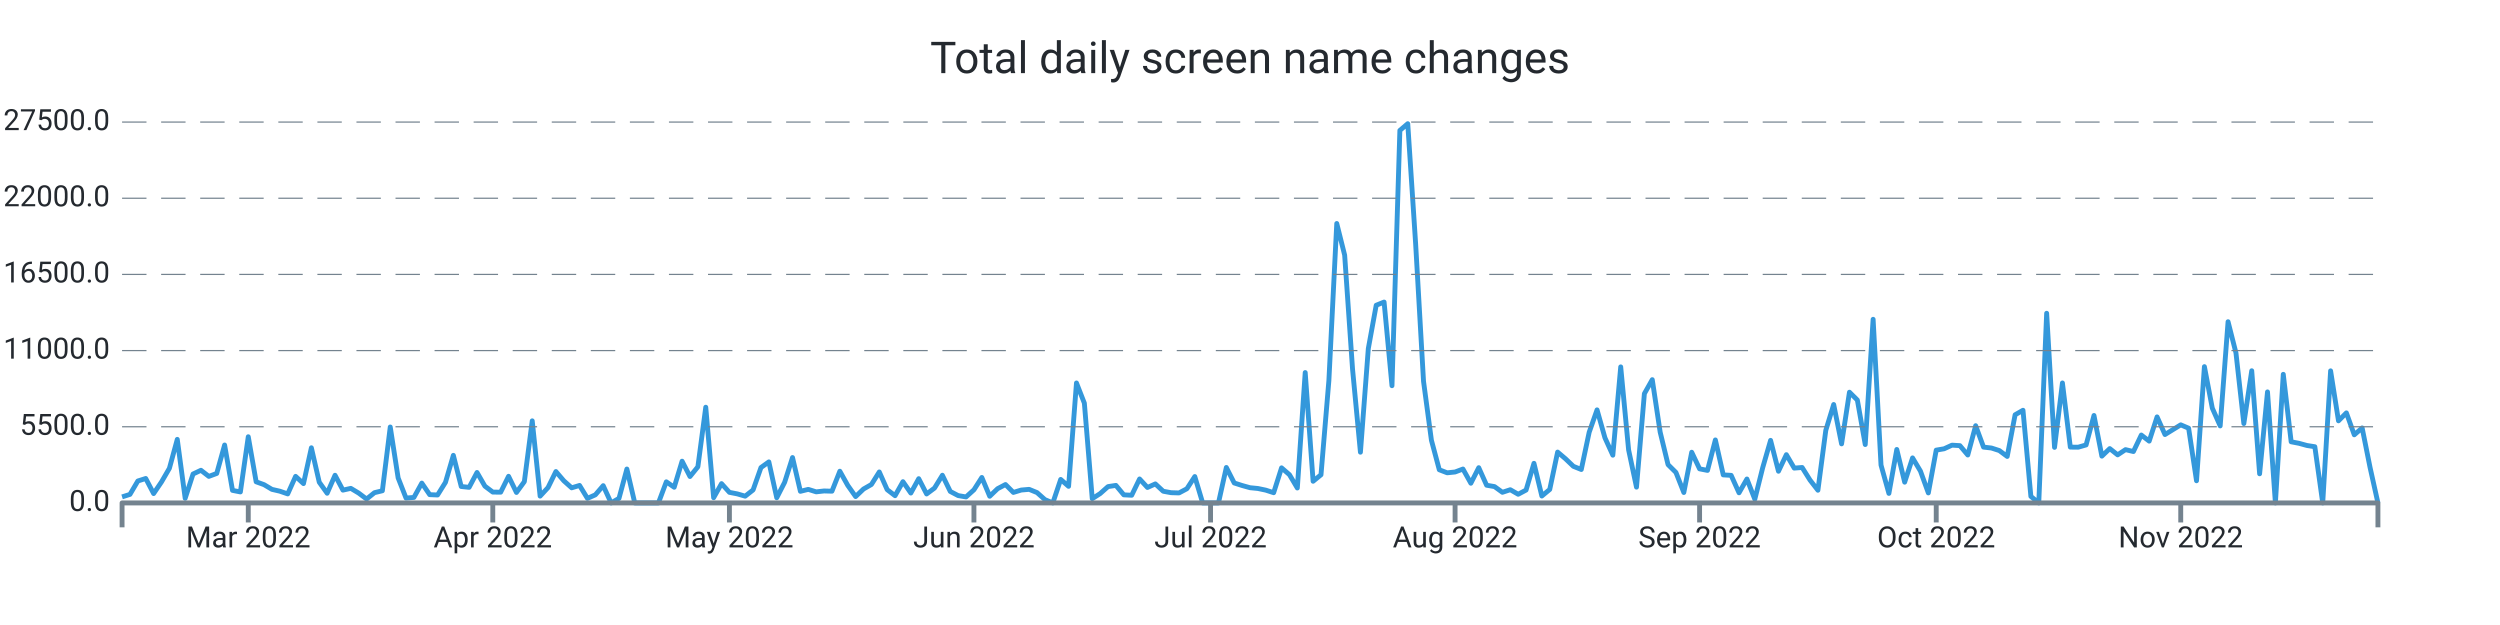
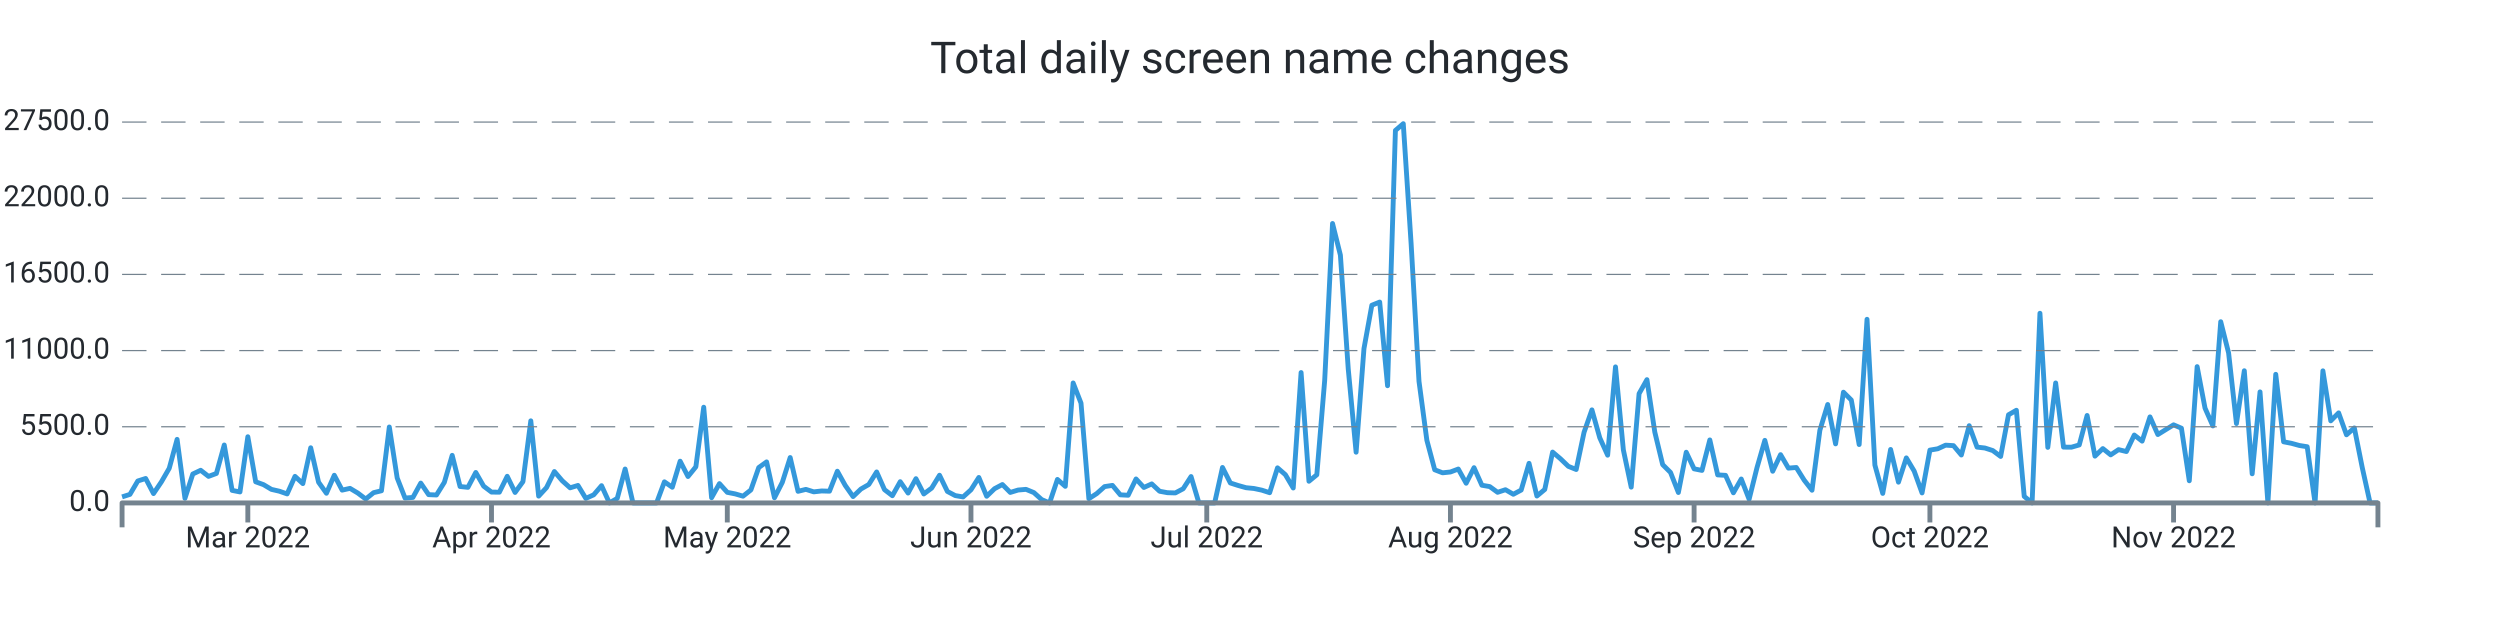
<svg xmlns="http://www.w3.org/2000/svg" width="1024.0" height="256.0" viewBox="0 0 1024.0 256.0" preserveAspectRatio="xMidYMid meet">
-   <path stroke="#3498db" stroke-linejoin="round" d="M 50.0 203.527 L 50 203.527L 53.231 202.506L 56.462 197.014L 59.692 195.988L 62.923 202.165L 66.154 197.389L 69.385 191.818L 72.615 179.968L 75.846 204.105L 79.077 194.155L 82.308 192.624L 85.538 195.125L 88.769 193.928L 92 182.271L 95.231 200.861L 98.462 201.496L 101.692 178.89L 104.923 197.349L 108.154 198.518L 111.385 200.446L 114.615 201.19L 117.846 202.307L 121.077 195.125L 124.308 198.081L 127.538 183.411L 130.769 197.519L 134 202.035L 137.231 194.666L 140.462 200.758L 143.692 200.032L 146.923 201.972L 150.154 204.406L 153.385 201.797L 156.615 201.019L 159.846 174.896L 163.077 195.761L 166.308 204.003L 169.538 203.742L 172.769 197.882L 176 202.608L 179.231 202.744L 182.462 197.57L 185.692 186.514L 188.923 199.272L 192.154 199.613L 195.385 193.52L 198.615 199.13L 201.846 201.558L 205.077 201.598L 208.308 195.091L 211.538 201.711L 214.769 197.281L 218 172.378L 221.231 203.209L 224.462 199.715L 227.692 193.14L 230.923 196.918L 234.154 199.811L 237.385 198.835L 240.615 204.134L 243.846 202.687L 247.077 198.926L 250.308 206L 253.538 204.128L 256.769 192.119L 260 206L 263.231 206L 266.462 206L 269.692 206L 272.923 197.355L 276.154 199.578L 279.385 188.902L 282.615 195.182L 285.846 191.206L 289.077 166.801L 292.308 203.861L 295.538 198.092L 298.769 201.666L 302 202.296L 305.231 203.232L 308.462 200.679L 311.692 191.512L 314.923 189.192L 318.154 203.878L 321.385 197.559L 324.615 187.41L 327.846 201.246L 331.077 200.446L 334.308 201.462L 337.538 201.099L 340.769 201.19L 344 193.015L 347.231 198.801L 350.462 203.391L 353.692 200.305L 356.923 198.455L 360.154 193.31L 363.385 200.566L 366.615 203.039L 369.846 197.298L 373.077 201.955L 376.308 196.067L 379.538 202.324L 382.769 199.919L 386 194.66L 389.231 201.292L 392.462 202.993L 395.692 203.544L 398.923 200.622L 402.154 195.568L 405.385 203.271L 408.615 200.168L 411.846 198.461L 415.077 201.7L 418.308 200.719L 421.538 200.441L 424.769 201.762L 428 204.644L 431.231 206L 434.462 196.379L 437.692 199.204L 440.923 156.863L 444.154 165.128L 447.385 204.258L 450.615 202.177L 453.846 199.312L 457.077 198.818L 460.308 202.687L 463.538 202.852L 466.769 196.186L 470 199.669L 473.231 198.206L 476.462 201.218L 479.692 201.808L 482.923 201.904L 486.154 200.191L 489.385 195.193L 492.615 206L 495.846 206L 499.077 206L 502.308 191.472L 505.538 197.826L 508.769 198.864L 512 199.766L 515.231 200.083L 518.462 200.764L 521.692 201.808L 524.923 191.631L 528.154 194.428L 531.385 199.885L 534.615 152.597L 537.846 197.122L 541.077 194.467L 544.308 155.898L 547.538 91.547L 550.769 104.492L 554 151.167L 557.231 185.221L 560.462 142.766L 563.692 125.027L 566.923 123.728L 570.154 157.986L 573.385 53.426L 576.615 50.664L 579.846 99.92L 583.077 156.199L 586.308 180.32L 589.538 192.419L 592.769 193.662L 596 193.327L 599.231 192.119L 602.462 197.933L 605.692 191.563L 608.923 198.756L 612.154 199.306L 615.385 201.649L 618.615 200.588L 621.846 202.449L 625.077 200.73L 628.308 189.776L 631.538 203.169L 634.769 200.48L 638 185.175L 641.231 187.915L 644.462 191.007L 647.692 192.306L 650.923 177.063L 654.154 167.879L 657.385 179.333L 660.615 186.446L 663.846 150.277L 667.077 184.273L 670.308 199.533L 673.538 161.237L 676.769 155.507L 680 176.984L 683.231 190.309L 686.462 193.514L 689.692 201.728L 692.923 185.238L 696.154 192.039L 699.385 192.68L 702.615 180.195L 705.846 194.513L 709.077 194.7L 712.308 201.853L 715.538 196.198L 718.769 204.485L 722 191.569L 725.231 180.376L 728.462 193.021L 731.692 186.225L 734.923 191.739L 738.154 191.478L 741.385 196.646L 744.615 200.798L 747.846 176.252L 751.077 165.69L 754.308 181.811L 757.538 160.647L 760.769 163.852L 764 182.084L 767.231 130.791L 770.462 190.491L 773.692 202.097L 776.923 184.098L 780.154 197.497L 783.385 187.552L 786.615 192.958L 789.846 201.899L 793.077 184.37L 796.308 183.82L 799.538 182.339L 802.769 182.532L 806 186.372L 809.231 174.369L 812.462 183.139L 815.692 183.508L 818.923 184.551L 822.154 186.957L 825.385 169.899L 828.615 168.044L 831.846 203.317L 835.077 206L 838.308 128.318L 841.538 183.241L 844.769 156.857L 848 183.133L 851.231 183.173L 854.462 182.248L 857.692 170.177L 860.923 186.838L 864.154 183.74L 867.385 186.31L 870.615 184.171L 873.846 184.949L 877.077 178.192L 880.308 180.688L 883.538 170.761L 886.769 177.988L 890 175.991L 893.231 174.011L 896.462 175.396L 899.692 196.918L 902.923 150.18L 906.154 167.153L 909.385 174.454L 912.615 131.778L 915.846 144.542L 919.077 173.484L 922.308 151.859L 925.538 194.065L 928.769 160.527L 932 206L 935.231 153.323L 938.462 180.961L 941.692 181.585L 944.923 182.47L 948.154 182.98L 951.385 206L 954.615 151.899L 957.846 172.366L 961.077 169.11L 964.308 178.096L 967.538 175.277L 970.769 191.444L 974 206" stroke-width="2.0" fill="none" />
+   <path stroke="#3498db" stroke-linejoin="round" d="M 50.0 203.527 L 50 203.527L 53.22 202.506L 56.439 197.014L 59.659 195.988L 62.878 202.165L 66.098 197.389L 69.317 191.818L 72.537 179.968L 75.756 204.105L 78.976 194.155L 82.195 192.624L 85.415 195.125L 88.634 193.928L 91.854 182.271L 95.073 200.861L 98.293 201.496L 101.512 178.89L 104.732 197.349L 107.951 198.518L 111.171 200.446L 114.39 201.19L 117.61 202.307L 120.829 195.125L 124.049 198.081L 127.268 183.411L 130.488 197.519L 133.707 202.035L 136.927 194.666L 140.146 200.758L 143.366 200.032L 146.585 201.972L 149.805 204.406L 153.024 201.797L 156.244 201.019L 159.463 174.896L 162.683 195.761L 165.902 204.003L 169.122 203.742L 172.341 197.882L 175.561 202.608L 178.78 202.744L 182 197.57L 185.22 186.514L 188.439 199.272L 191.659 199.613L 194.878 193.52L 198.098 199.13L 201.317 201.558L 204.537 201.598L 207.756 195.091L 210.976 201.711L 214.195 197.281L 217.415 172.378L 220.634 203.209L 223.854 199.715L 227.073 193.14L 230.293 196.918L 233.512 199.811L 236.732 198.835L 239.951 204.134L 243.171 202.687L 246.39 198.926L 249.61 206L 252.829 204.128L 256.049 192.119L 259.268 206L 262.488 206L 265.707 206L 268.927 206L 272.146 197.355L 275.366 199.578L 278.585 188.902L 281.805 195.182L 285.024 191.206L 288.244 166.801L 291.463 203.861L 294.683 198.092L 297.902 201.666L 301.122 202.296L 304.341 203.232L 307.561 200.679L 310.78 191.512L 314 189.192L 317.22 203.878L 320.439 197.559L 323.659 187.41L 326.878 201.246L 330.098 200.446L 333.317 201.462L 336.537 201.099L 339.756 201.19L 342.976 193.015L 346.195 198.801L 349.415 203.391L 352.634 200.305L 355.854 198.455L 359.073 193.31L 362.293 200.566L 365.512 203.039L 368.732 197.298L 371.951 201.955L 375.171 196.067L 378.39 202.324L 381.61 199.919L 384.829 194.66L 388.049 201.292L 391.268 202.993L 394.488 203.544L 397.707 200.622L 400.927 195.568L 404.146 203.271L 407.366 200.168L 410.585 198.461L 413.805 201.7L 417.024 200.719L 420.244 200.441L 423.463 201.762L 426.683 204.644L 429.902 206L 433.122 196.379L 436.341 199.204L 439.561 156.863L 442.78 165.128L 446 204.258L 449.22 202.177L 452.439 199.312L 455.659 198.818L 458.878 202.687L 462.098 202.852L 465.317 196.186L 468.537 199.669L 471.756 198.206L 474.976 201.218L 478.195 201.808L 481.415 201.904L 484.634 200.191L 487.854 195.193L 491.073 206L 494.293 206L 497.512 206L 500.732 191.472L 503.951 197.826L 507.171 198.864L 510.39 199.766L 513.61 200.083L 516.829 200.764L 520.049 201.808L 523.268 191.631L 526.488 194.428L 529.707 199.885L 532.927 152.597L 536.146 197.122L 539.366 194.467L 542.585 155.898L 545.805 91.547L 549.024 104.492L 552.244 151.167L 555.463 185.221L 558.683 142.766L 561.902 125.027L 565.122 123.728L 568.341 157.986L 571.561 53.426L 574.78 50.664L 578 99.92L 581.22 156.199L 584.439 180.32L 587.659 192.419L 590.878 193.662L 594.098 193.327L 597.317 192.119L 600.537 197.933L 603.756 191.563L 606.976 198.756L 610.195 199.306L 613.415 201.649L 616.634 200.588L 619.854 202.449L 623.073 200.73L 626.293 189.776L 629.512 203.169L 632.732 200.48L 635.951 185.175L 639.171 187.915L 642.39 191.007L 645.61 192.306L 648.829 177.063L 652.049 167.879L 655.268 179.333L 658.488 186.446L 661.707 150.277L 664.927 184.273L 668.146 199.533L 671.366 161.237L 674.585 155.507L 677.805 176.984L 681.024 190.309L 684.244 193.514L 687.463 201.728L 690.683 185.238L 693.902 192.039L 697.122 192.68L 700.341 180.195L 703.561 194.513L 706.78 194.7L 710 201.853L 713.22 196.198L 716.439 204.485L 719.659 191.569L 722.878 180.376L 726.098 193.021L 729.317 186.225L 732.537 191.739L 735.756 191.478L 738.976 196.646L 742.195 200.798L 745.415 176.252L 748.634 165.69L 751.854 181.811L 755.073 160.647L 758.293 163.852L 761.512 182.084L 764.732 130.791L 767.951 190.491L 771.171 202.097L 774.39 184.098L 777.61 197.497L 780.829 187.552L 784.049 192.958L 787.268 201.899L 790.488 184.37L 793.707 183.82L 796.927 182.339L 800.146 182.532L 803.366 186.372L 806.585 174.369L 809.805 183.139L 813.024 183.508L 816.244 184.551L 819.463 186.957L 822.683 169.899L 825.902 168.044L 829.122 203.317L 832.341 206L 835.561 128.318L 838.78 183.241L 842 156.857L 845.22 183.133L 848.439 183.173L 851.659 182.248L 854.878 170.177L 858.098 186.838L 861.317 183.74L 864.537 186.31L 867.756 184.171L 870.976 184.949L 874.195 178.192L 877.415 180.688L 880.634 170.761L 883.854 177.988L 887.073 175.991L 890.293 174.011L 893.512 175.396L 896.732 196.918L 899.951 150.18L 903.171 167.153L 906.39 174.454L 909.61 131.778L 912.829 144.542L 916.049 173.484L 919.268 151.859L 922.488 194.065L 925.707 160.527L 928.927 206L 932.146 153.323L 935.366 180.961L 938.585 181.585L 941.805 182.47L 945.024 182.98L 948.244 206L 951.463 151.899L 954.683 172.366L 957.902 169.11L 961.122 178.096L 964.341 175.277L 967.561 191.444L 970.78 206L 974 206" stroke-width="2.0" fill="none" />
  <text x="45.0" font-family="-apple-system, system-ui, BlinkMacSystemFont, Roboto" y="50.0" dominant-baseline="middle" text-anchor="end" font-size="12" fill="#24292f">27500.0</text>
  <path stroke="#74838f" stroke-dasharray="10 6" stroke-width="0.5" d="M 50.0 50.0 L 974.0 50.0" />
  <text x="45.0" font-family="-apple-system, system-ui, BlinkMacSystemFont, Roboto" y="81.2" dominant-baseline="middle" text-anchor="end" font-size="12" fill="#24292f">22000.0</text>
  <path stroke="#74838f" stroke-dasharray="10 6" stroke-width="0.5" d="M 50.0 81.2 L 974.0 81.2" />
  <text x="45.0" font-family="-apple-system, system-ui, BlinkMacSystemFont, Roboto" y="112.4" dominant-baseline="middle" text-anchor="end" font-size="12" fill="#24292f">16500.0</text>
  <path stroke="#74838f" stroke-dasharray="10 6" stroke-width="0.5" d="M 50.0 112.4 L 974.0 112.4" />
  <text x="45.0" font-family="-apple-system, system-ui, BlinkMacSystemFont, Roboto" y="143.6" dominant-baseline="middle" text-anchor="end" font-size="12" fill="#24292f">11000.0</text>
  <path stroke="#74838f" stroke-dasharray="10 6" stroke-width="0.5" d="M 50.0 143.6 L 974.0 143.6" />
  <text x="45.0" font-family="-apple-system, system-ui, BlinkMacSystemFont, Roboto" y="174.8" dominant-baseline="middle" text-anchor="end" font-size="12" fill="#24292f">5500.0</text>
  <path stroke="#74838f" stroke-dasharray="10 6" stroke-width="0.5" d="M 50.0 174.8 L 974.0 174.8" />
  <text x="45.0" font-family="-apple-system, system-ui, BlinkMacSystemFont, Roboto" y="206.0" dominant-baseline="middle" text-anchor="end" font-size="12" fill="#24292f">0.0</text>
-   <path stroke="#74838f" stroke-width="2.0" d="M 101.692 206.0 L 101.692 214.0" />
-   <text x="101.692" font-family="-apple-system, system-ui, BlinkMacSystemFont, Roboto" y="216.0" dominant-baseline="hanging" text-anchor="middle" font-size="12" fill="#24292f">Mar 2022</text>
-   <path stroke="#74838f" stroke-width="2.0" d="M 201.846 206.0 L 201.846 214.0" />
-   <text x="201.846" font-family="-apple-system, system-ui, BlinkMacSystemFont, Roboto" y="216.0" dominant-baseline="hanging" text-anchor="middle" font-size="12" fill="#24292f">Apr 2022</text>
-   <path stroke="#74838f" stroke-width="2.0" d="M 298.769 206.0 L 298.769 214.0" />
-   <text x="298.769" font-family="-apple-system, system-ui, BlinkMacSystemFont, Roboto" y="216.0" dominant-baseline="hanging" text-anchor="middle" font-size="12" fill="#24292f">May 2022</text>
-   <path stroke="#74838f" stroke-width="2.0" d="M 398.923 206.0 L 398.923 214.0" />
-   <text x="398.923" font-family="-apple-system, system-ui, BlinkMacSystemFont, Roboto" y="216.0" dominant-baseline="hanging" text-anchor="middle" font-size="12" fill="#24292f">Jun 2022</text>
-   <path stroke="#74838f" stroke-width="2.0" d="M 495.846 206.0 L 495.846 214.0" />
-   <text x="495.846" font-family="-apple-system, system-ui, BlinkMacSystemFont, Roboto" y="216.0" dominant-baseline="hanging" text-anchor="middle" font-size="12" fill="#24292f">Jul 2022</text>
-   <path stroke="#74838f" stroke-width="2.0" d="M 596.0 206.0 L 596.0 214.0" />
-   <text x="596.0" font-family="-apple-system, system-ui, BlinkMacSystemFont, Roboto" y="216.0" dominant-baseline="hanging" text-anchor="middle" font-size="12" fill="#24292f">Aug 2022</text>
-   <path stroke="#74838f" stroke-width="2.0" d="M 696.154 206.0 L 696.154 214.0" />
-   <text x="696.154" font-family="-apple-system, system-ui, BlinkMacSystemFont, Roboto" y="216.0" dominant-baseline="hanging" text-anchor="middle" font-size="12" fill="#24292f">Sep 2022</text>
-   <path stroke="#74838f" stroke-width="2.0" d="M 793.077 206.0 L 793.077 214.0" />
-   <text x="793.077" font-family="-apple-system, system-ui, BlinkMacSystemFont, Roboto" y="216.0" dominant-baseline="hanging" text-anchor="middle" font-size="12" fill="#24292f">Oct 2022</text>
-   <path stroke="#74838f" stroke-width="2.0" d="M 893.231 206.0 L 893.231 214.0" />
-   <text x="893.231" font-family="-apple-system, system-ui, BlinkMacSystemFont, Roboto" y="216.0" dominant-baseline="hanging" text-anchor="middle" font-size="12" fill="#24292f">Nov 2022</text>
+   <path stroke="#74838f" stroke-width="2.0" d="M 101.512 206.0 L 101.512 214.0" />
+   <text x="101.512" font-family="-apple-system, system-ui, BlinkMacSystemFont, Roboto" y="216.0" dominant-baseline="hanging" text-anchor="middle" font-size="12" fill="#24292f">Mar 2022</text>
+   <path stroke="#74838f" stroke-width="2.0" d="M 201.317 206.0 L 201.317 214.0" />
+   <text x="201.317" font-family="-apple-system, system-ui, BlinkMacSystemFont, Roboto" y="216.0" dominant-baseline="hanging" text-anchor="middle" font-size="12" fill="#24292f">Apr 2022</text>
+   <path stroke="#74838f" stroke-width="2.0" d="M 297.902 206.0 L 297.902 214.0" />
+   <text x="297.902" font-family="-apple-system, system-ui, BlinkMacSystemFont, Roboto" y="216.0" dominant-baseline="hanging" text-anchor="middle" font-size="12" fill="#24292f">May 2022</text>
+   <path stroke="#74838f" stroke-width="2.0" d="M 397.707 206.0 L 397.707 214.0" />
+   <text x="397.707" font-family="-apple-system, system-ui, BlinkMacSystemFont, Roboto" y="216.0" dominant-baseline="hanging" text-anchor="middle" font-size="12" fill="#24292f">Jun 2022</text>
+   <path stroke="#74838f" stroke-width="2.0" d="M 494.293 206.0 L 494.293 214.0" />
+   <text x="494.293" font-family="-apple-system, system-ui, BlinkMacSystemFont, Roboto" y="216.0" dominant-baseline="hanging" text-anchor="middle" font-size="12" fill="#24292f">Jul 2022</text>
+   <path stroke="#74838f" stroke-width="2.0" d="M 594.098 206.0 L 594.098 214.0" />
+   <text x="594.098" font-family="-apple-system, system-ui, BlinkMacSystemFont, Roboto" y="216.0" dominant-baseline="hanging" text-anchor="middle" font-size="12" fill="#24292f">Aug 2022</text>
+   <path stroke="#74838f" stroke-width="2.0" d="M 693.902 206.0 L 693.902 214.0" />
+   <text x="693.902" font-family="-apple-system, system-ui, BlinkMacSystemFont, Roboto" y="216.0" dominant-baseline="hanging" text-anchor="middle" font-size="12" fill="#24292f">Sep 2022</text>
+   <path stroke="#74838f" stroke-width="2.0" d="M 790.488 206.0 L 790.488 214.0" />
+   <text x="790.488" font-family="-apple-system, system-ui, BlinkMacSystemFont, Roboto" y="216.0" dominant-baseline="hanging" text-anchor="middle" font-size="12" fill="#24292f">Oct 2022</text>
+   <path stroke="#74838f" stroke-width="2.0" d="M 890.293 206.0 L 890.293 214.0" />
+   <text x="890.293" font-family="-apple-system, system-ui, BlinkMacSystemFont, Roboto" y="216.0" dominant-baseline="hanging" text-anchor="middle" font-size="12" fill="#24292f">Nov 2022</text>
  <path stroke="#74838f" stroke-linejoin="round" stroke-width="2.0" d="M 50.0 216.0 L 50.0 206.0 L 974.0 206.0 L 974.0 216.0" fill="none" />
  <text x="512.0" y="25.0" font-family="-apple-system, system-ui, BlinkMacSystemFont, Roboto" dominant-baseline="middle" text-anchor="middle" font-size="18" fill="#24292f">Total daily screen name changes</text>
</svg>
